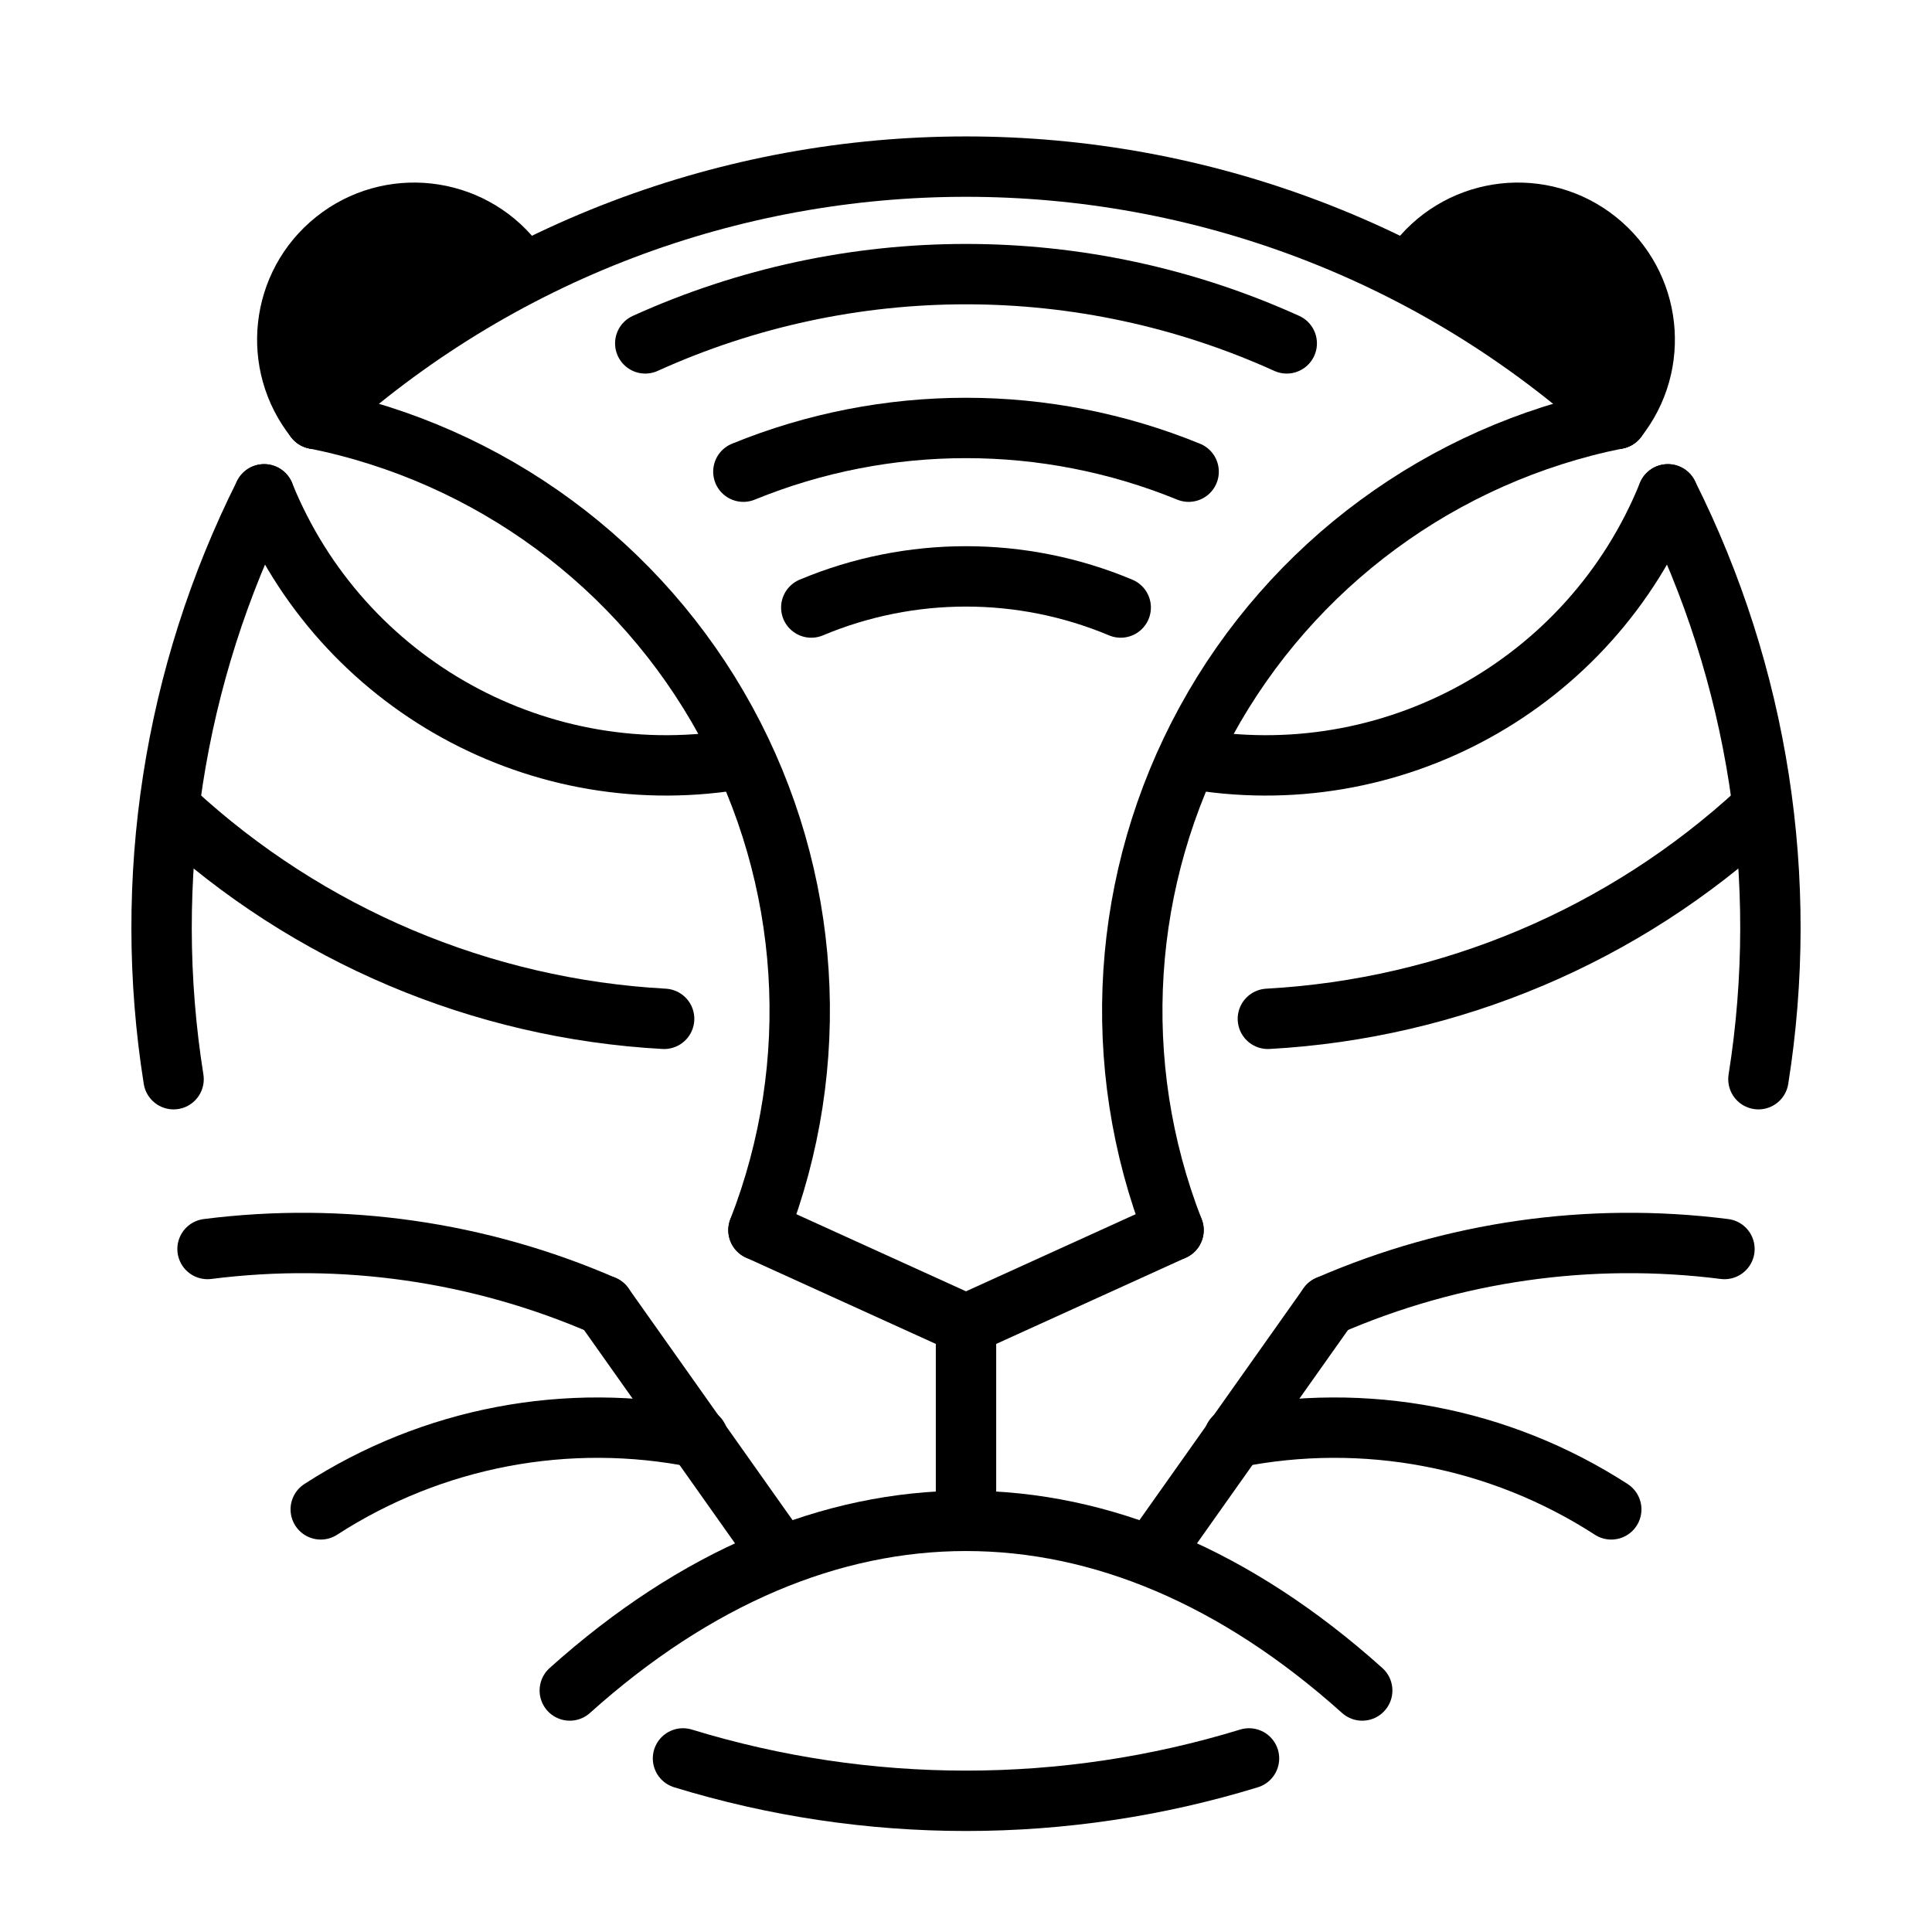
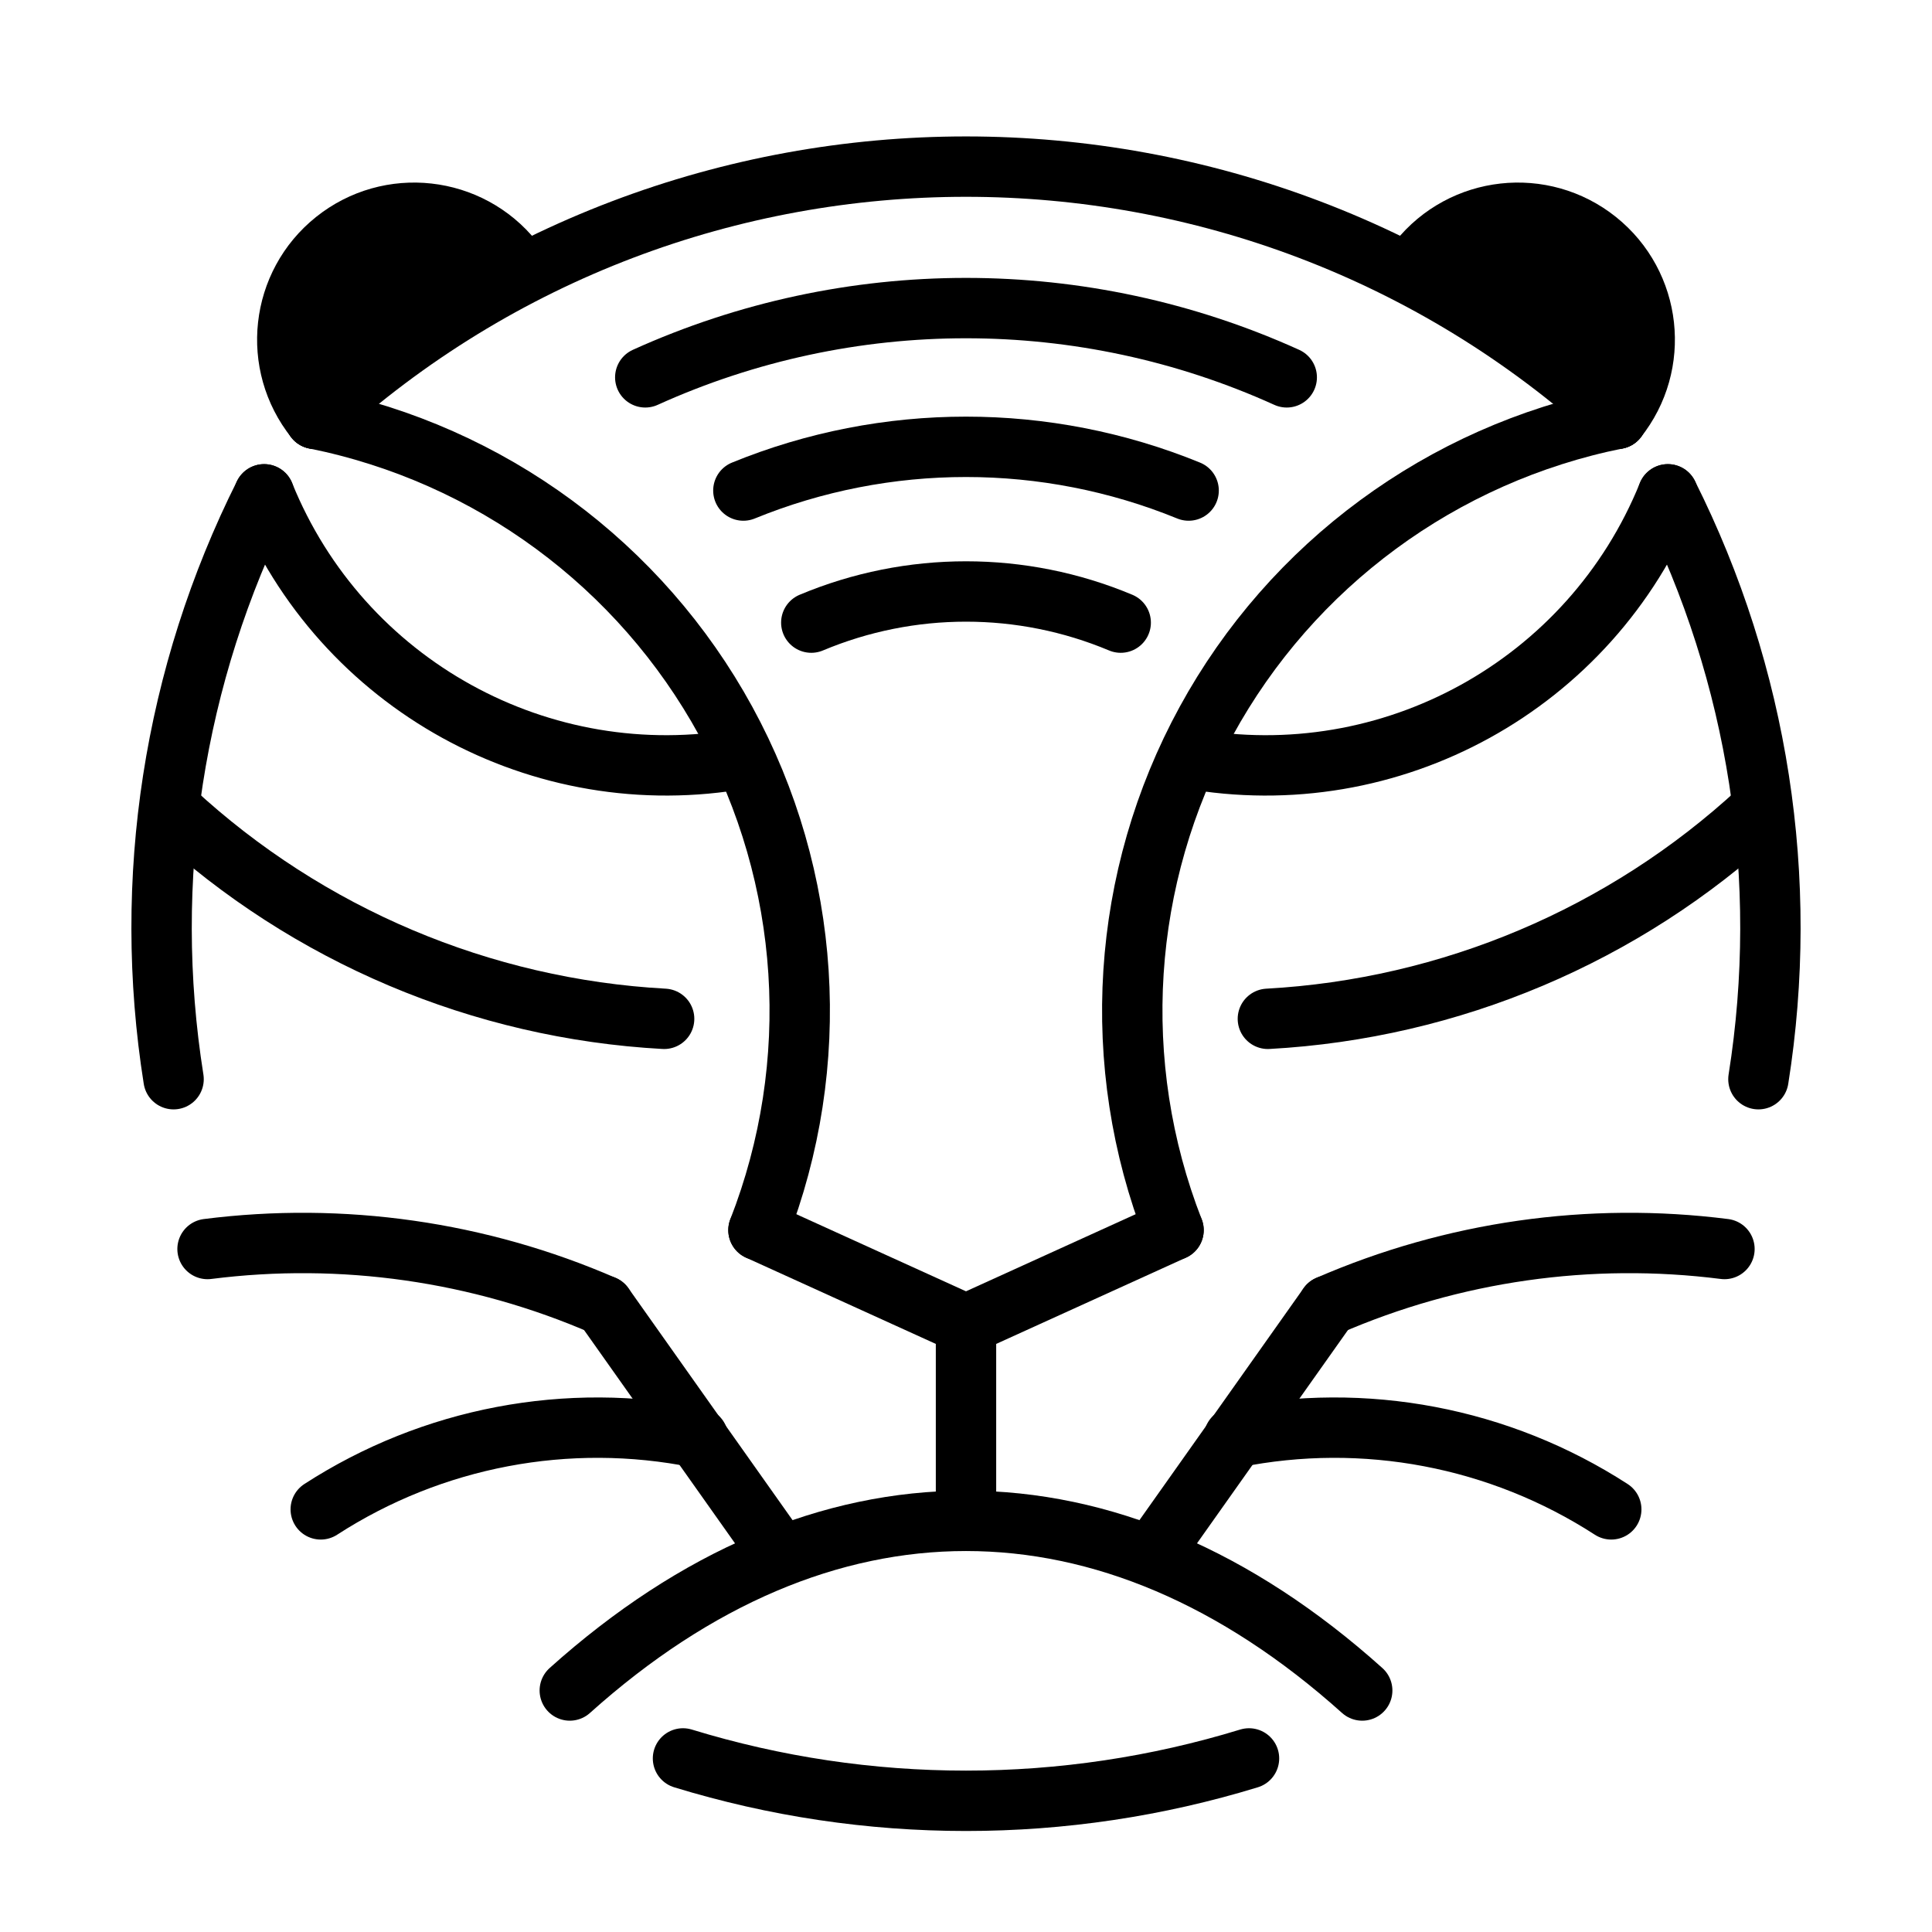
<svg xmlns="http://www.w3.org/2000/svg" viewBox="0 0 1024 1024">
  <path stroke-width="32" d="M167 222A512 512 0 0 1 857 222" fill="none" stroke="currentColor" stroke-linecap="round" stroke-linejoin="round" />
  <path fill="none" stroke="currentColor" stroke-width="32" d="M167 222A320 320 0 0 1 402 652" stroke-linecap="round" stroke-linejoin="round" />
  <path fill="none" stroke="currentColor" stroke-width="32" d="M857 222A320 320 0 0 0 622 652" stroke-linecap="round" stroke-linejoin="round" />
  <path d="M140 262A230 230 0 0 0 394 402" fill="none" stroke-width="32" stroke="currentColor" stroke-linecap="round" stroke-linejoin="round" />
  <path d="M884 262A230 230 0 0 1 630 402" fill="none" stroke-width="32" stroke="currentColor" stroke-linecap="round" stroke-linejoin="round" />
  <path fill="none" stroke-width="32" stroke="currentColor" d="M140 262A512 512 0 0 0 92 572" stroke-linecap="round" stroke-linejoin="round" />
  <path fill="none" stroke-width="32" stroke="currentColor" d="M884 262A512 512 0 0 1 932 572" stroke-linecap="round" stroke-linejoin="round" />
  <path fill="none" stroke="currentColor" stroke-width="32" d="M92 430A417 417 0 0 0 352 540" stroke-linecap="round" stroke-linejoin="round" />
  <path fill="none" stroke="currentColor" stroke-width="32" d="M932 430A417 417 0 0 1 672 540" stroke-linecap="round" stroke-linejoin="round" />
  <path fill="currentColor" stroke="currentColor" stroke-width="32" d="M167 222A50 50 0 1 1 272 138" stroke-linejoin="round" stroke-linecap="round" />
  <path fill="currentColor" stroke="currentColor" stroke-width="32" d="M857 222A50 50 0 1 0 752 138" stroke-linecap="round" stroke-linejoin="round" />
  <polyline fill="none" stroke="currentColor" stroke-width="32" stroke-linecap="round" stroke-linejoin="round" points="402 652 512 702 622 652" />
  <line x2="512" stroke="currentColor" stroke-width="32" stroke-linecap="round" x1="512" y1="702" y2="806" />
  <path fill="none" stroke="currentColor" stroke-width="32" d="M302 896A512 1022 0 0 1 722 896" stroke-linecap="round" stroke-linejoin="round" />
  <line x2="320" stroke="currentColor" stroke-linecap="round" stroke-width="32" x1="412" y1="822" y2="692" />
  <line x2="704" stroke="currentColor" stroke-linecap="round" stroke-width="32" x1="612" y1="822" y2="692" />
  <path fill="none" stroke="currentColor" stroke-width="32" stroke-linecap="round" stroke-linejoin="round" d="M110 662A400 400 0 0 1 320 692" />
  <path fill="none" stroke="currentColor" stroke-width="32" stroke-linecap="round" stroke-linejoin="round" d="M914 662A400 400 0 0 0 704 692" />
  <path fill="none" stroke="currentColor" stroke-width="32" stroke-linecap="round" stroke-linejoin="round" d="M370 762A270 270 0 0 0 170 800" />
  <path fill="none" stroke="currentColor" stroke-width="32" stroke-linecap="round" stroke-linejoin="round" d="M654 762A270 270 0 0 1 854 800" />
  <path fill="none" stroke="currentColor" stroke-width="32" d="M362 932A512 512 0 0 0 662 932" stroke-linecap="round" stroke-linejoin="round" />
-   <path fill="none" stroke="currentColor" stroke-width="32" d="M342 182A412 412 0 0 1 682 182" stroke-linecap="round">
+   <path fill="none" stroke="currentColor" stroke-width="32" d="M342 200A412 412 0 0 1 682 200" stroke-linecap="round">
    <animate attributeName="opacity" values="1;0;1" dur="3s" repeatCount="indefinite" begin="1s" />
  </path>
-   <path fill="none" stroke="currentColor" stroke-width="32" d="M394 250A312 312 0 0 1 630 250" stroke-linecap="round">
+   <path fill="none" stroke="currentColor" stroke-width="32" d="M394 260A312 312 0 0 1 630 260" stroke-linecap="round">
    <animate attributeName="opacity" values="1;0;1" dur="3s" repeatCount="indefinite" begin=".5s" />
  </path>
-   <path fill="none" stroke="currentColor" stroke-width="32" d="M430 322A212 212 0 0 1 594 322" stroke-linecap="round">
+   <path fill="none" stroke="currentColor" stroke-width="32" d="M430 330A212 212 0 0 1 594 330" stroke-linecap="round">
    <animate attributeName="opacity" values="1;0;1" dur="3s" repeatCount="indefinite" begin="0s" />
  </path>
</svg>
